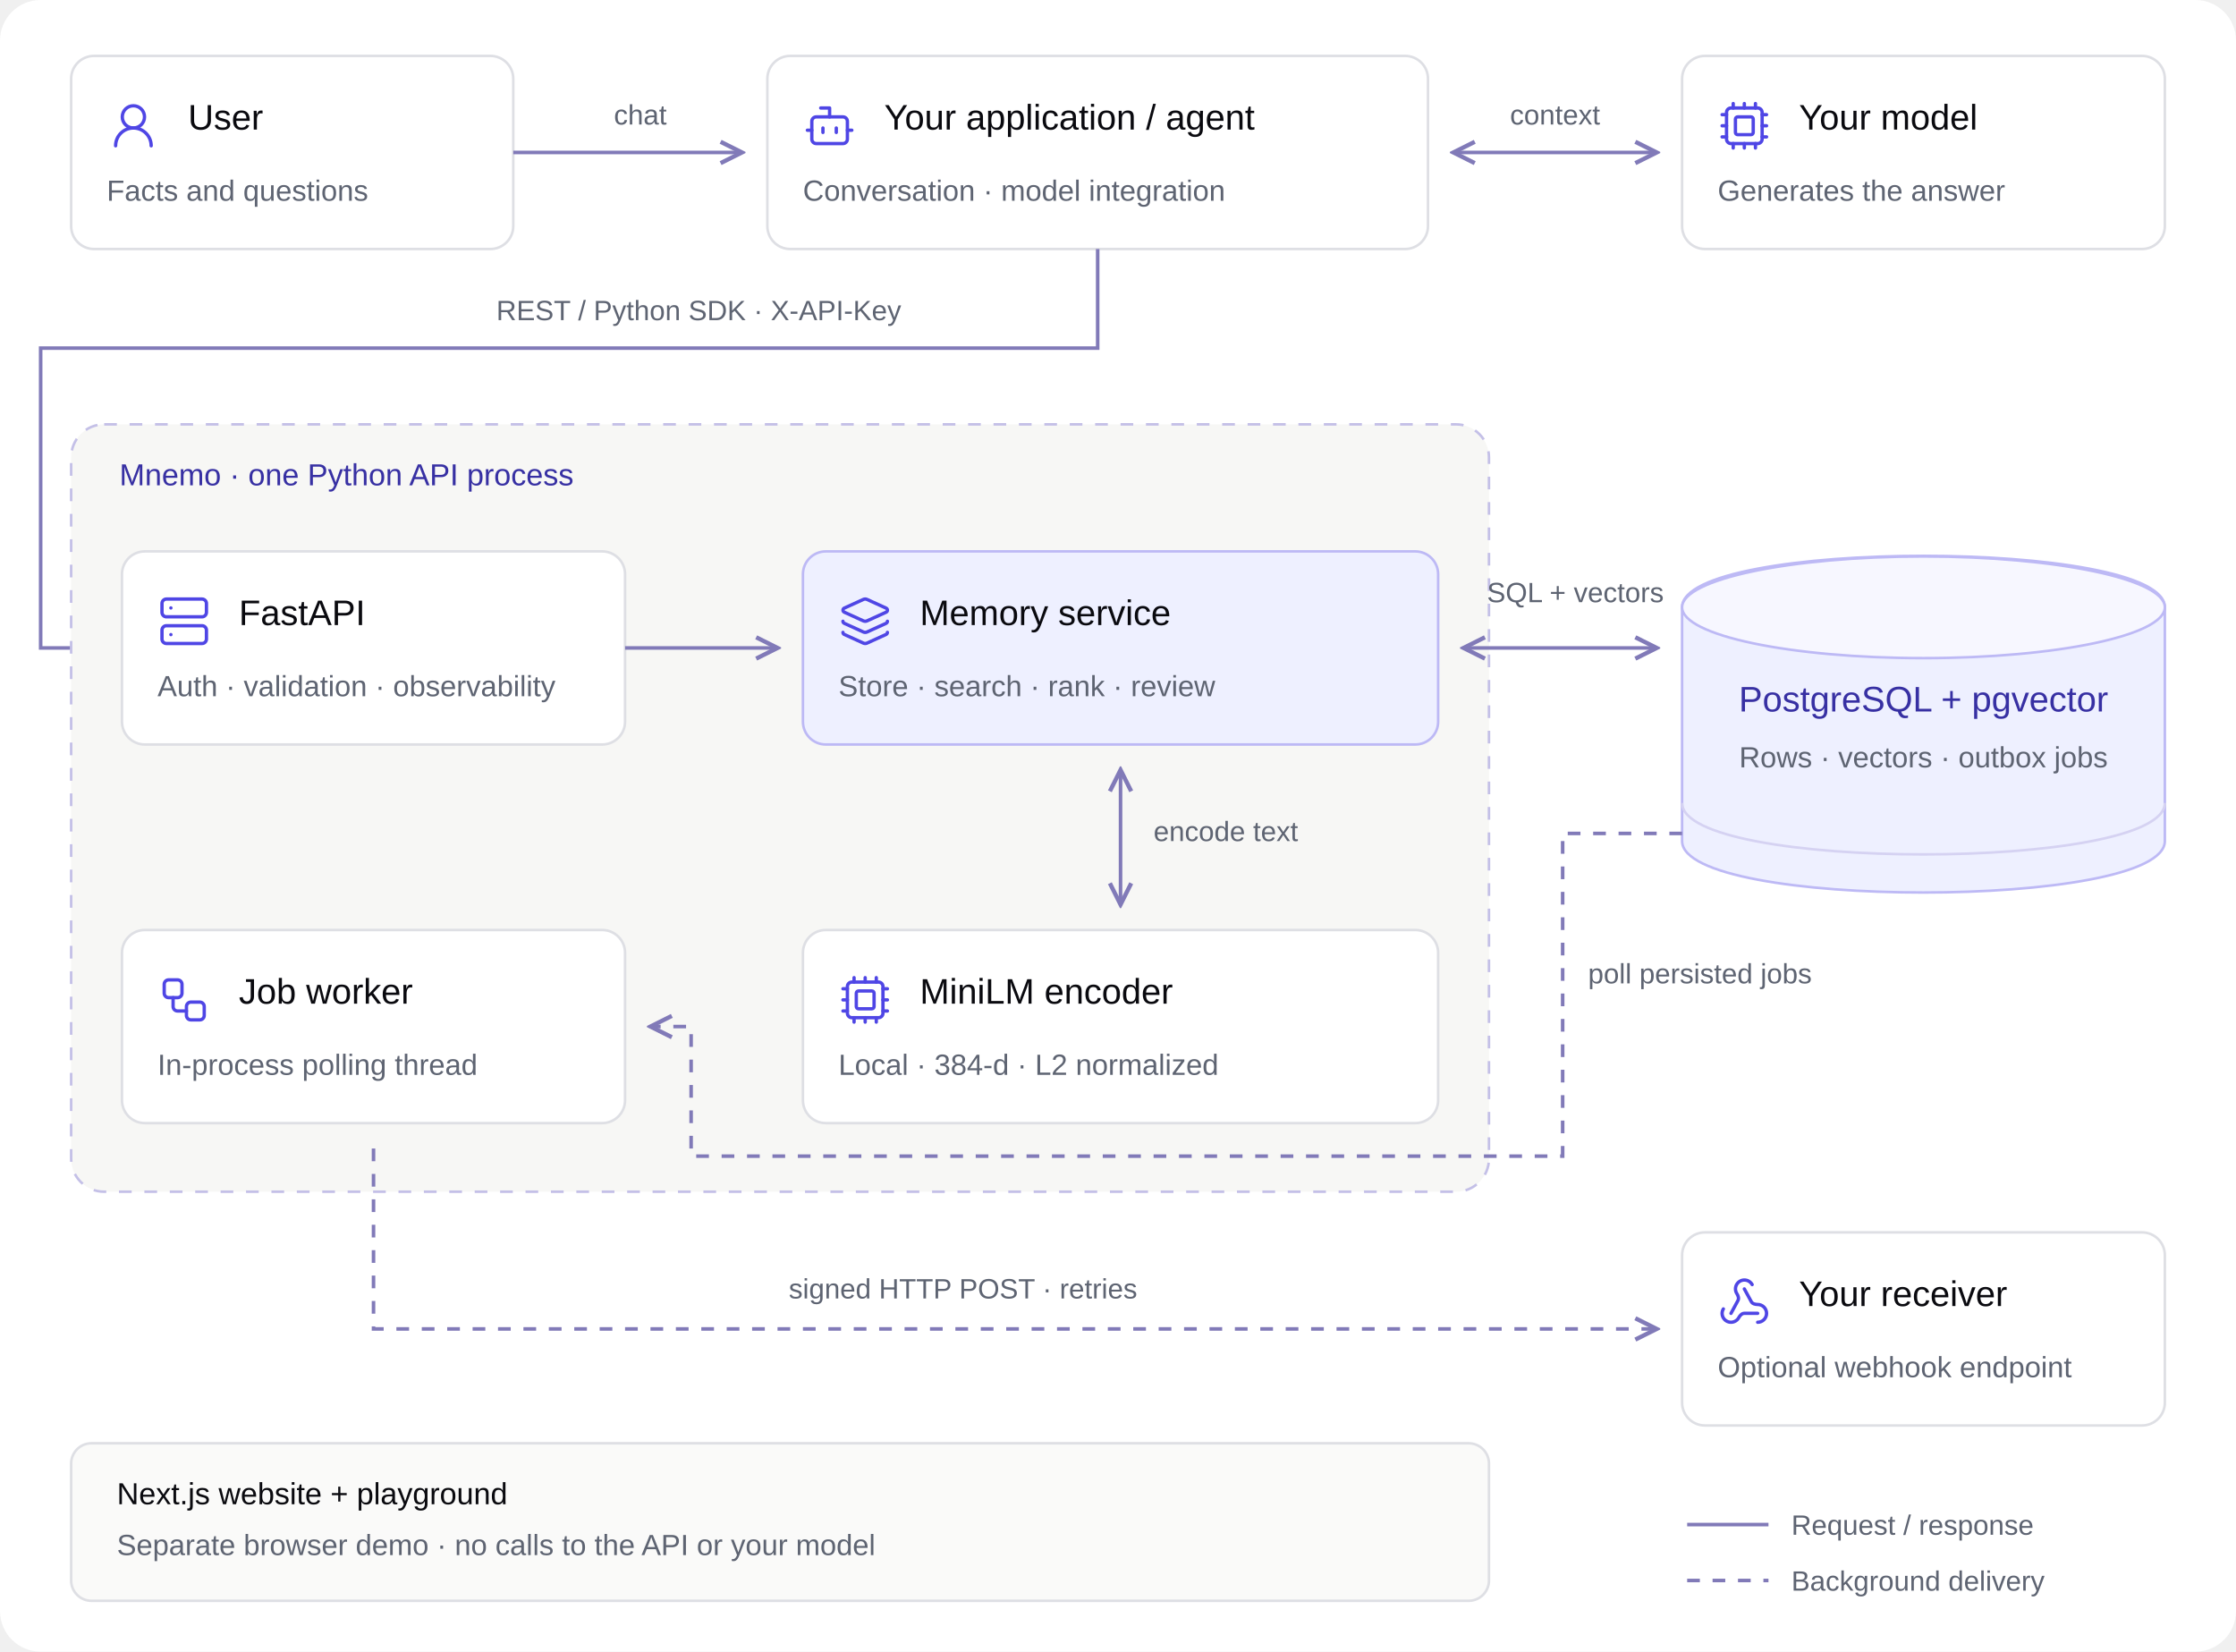
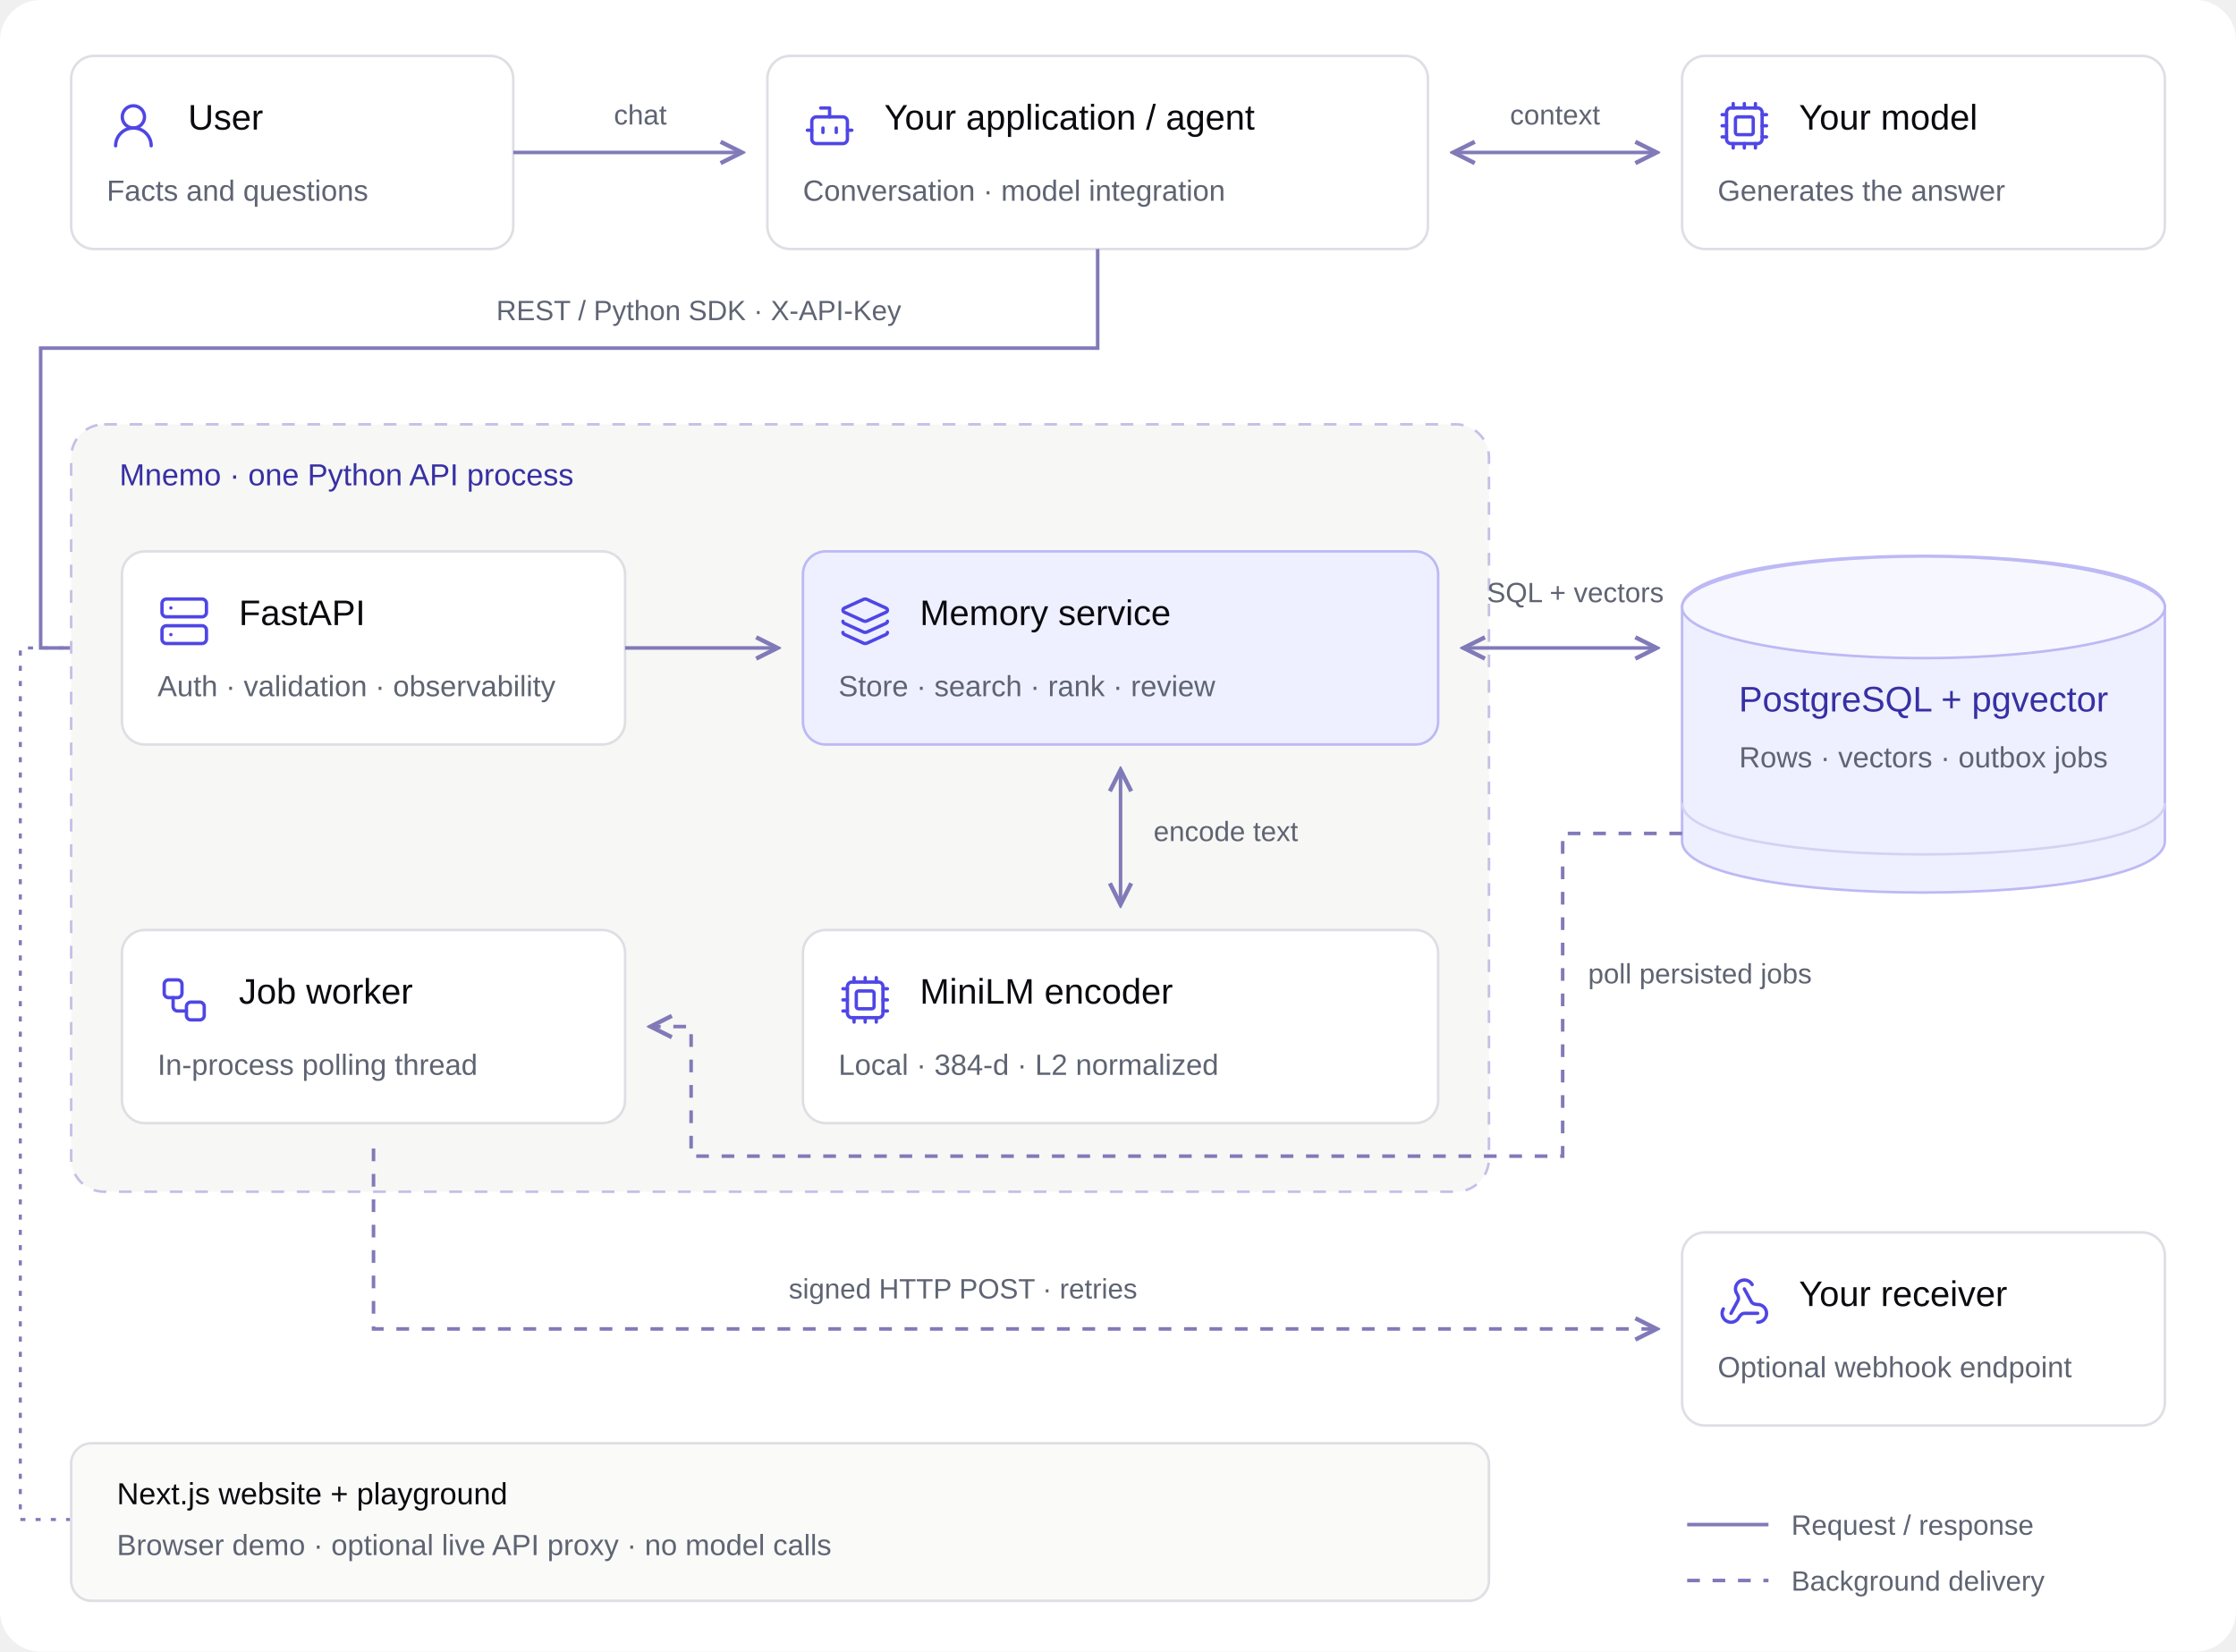
- <svg xmlns="http://www.w3.org/2000/svg" width="880" height="650" style="background:#FFFFFF;font-family:Outfit,Arial,sans-serif" viewBox="0 0 880 650" role="img" aria-labelledby="system-arrow-R0-title system-arrow-R0-desc">
+ <svg xmlns="http://www.w3.org/2000/svg" width="880" height="650" style="font-family:Outfit,Arial,sans-serif" viewBox="0 0 880 650" role="img" aria-labelledby="system-arrow-R0-title system-arrow-R0-desc">
  <rect width="880" height="650" rx="16" fill="#FFFFFF" />
  <defs>
    <marker id="system-arrow-R0" markerWidth="8" markerHeight="8" refX="7" refY="4" orient="auto-start-reverse">
      <path d="M1 1L7 4L1 7" fill="none" stroke="#817AB8" stroke-width="1.2" />
    </marker>
  </defs>
  <g font-family="inherit">
+     <path d="M28 598H8V255H38" fill="none" stroke="#817AB8" stroke-width="1.2" stroke-dasharray="2 4" marker-end="url(#system-arrow-R0)" />
    <g transform="translate(28 22)">
      <rect width="174" height="76" rx="9" fill="#FFFFFF" stroke="#DEDFE4" />
      <svg width="21" height="21" viewBox="0 0 24 24" fill="none" stroke="#4F46E5" stroke-width="1.5" stroke-linecap="round" stroke-linejoin="round" aria-hidden="true" x="14" y="17">
        <circle cx="12" cy="8" r="5" />
        <path d="M20 21a8 8 0 0 0-16 0" />
      </svg>
      <text x="46" y="29" fill="#0A0A0F" font-size="14" font-weight="500">User</text>
      <text x="14" y="57" fill="#5E6472" font-size="11.5">Facts and questions</text>
    </g>
    <g transform="translate(302 22)">
      <rect width="260" height="76" rx="9" fill="#FFFFFF" stroke="#DEDFE4" />
      <svg width="21" height="21" viewBox="0 0 24 24" fill="none" stroke="#4F46E5" stroke-width="1.5" stroke-linecap="round" stroke-linejoin="round" aria-hidden="true" x="14" y="17">
        <path d="M12 8V4H8" />
        <rect width="16" height="12" x="4" y="8" rx="2" />
        <path d="M2 14h2" />
        <path d="M20 14h2" />
        <path d="M15 13v2" />
        <path d="M9 13v2" />
      </svg>
      <text x="46" y="29" fill="#0A0A0F" font-size="14" font-weight="500">Your application / agent</text>
      <text x="14" y="57" fill="#5E6472" font-size="11.5">Conversation · model integration</text>
    </g>
    <g transform="translate(662 22)">
      <rect width="190" height="76" rx="9" fill="#FFFFFF" stroke="#DEDFE4" />
      <svg width="21" height="21" viewBox="0 0 24 24" fill="none" stroke="#4F46E5" stroke-width="1.5" stroke-linecap="round" stroke-linejoin="round" aria-hidden="true" x="14" y="17">
        <path d="M12 20v2" />
        <path d="M12 2v2" />
        <path d="M17 20v2" />
        <path d="M17 2v2" />
        <path d="M2 12h2" />
        <path d="M2 17h2" />
        <path d="M2 7h2" />
        <path d="M20 12h2" />
        <path d="M20 17h2" />
        <path d="M20 7h2" />
        <path d="M7 20v2" />
        <path d="M7 2v2" />
        <rect x="4" y="4" width="16" height="16" rx="2" />
        <rect x="8" y="8" width="8" height="8" rx="1" />
      </svg>
      <text x="46" y="29" fill="#0A0A0F" font-size="14" font-weight="500">Your model</text>
      <text x="14" y="57" fill="#5E6472" font-size="11.5">Generates the answer</text>
    </g>
    <g fill="none" stroke="#817AB8" stroke-width="1.4" marker-end="url(#system-arrow-R0)">
      <path d="M202 60H292" />
      <path d="M572 60H652" marker-start="url(#system-arrow-R0)" />
      <path d="M432 98V137H16V255H38" />
    </g>
    <text x="252" y="49" text-anchor="middle" fill="#5E6472" font-size="11">chat</text>
    <text x="612" y="49" text-anchor="middle" fill="#5E6472" font-size="11">context</text>
    <text x="275" y="126" text-anchor="middle" fill="#5E6472" font-size="11">REST / Python SDK · X-API-Key</text>
    <rect x="28" y="167" width="558" height="302" rx="13" fill="#F7F7F5" stroke="#C4C0E7" stroke-dasharray="5 5" />
    <text x="47" y="191" fill="#3730A3" font-size="12" font-weight="500">Mnemo · one Python API process</text>
    <g transform="translate(48 217)">
      <rect width="198" height="76" rx="9" fill="#FFFFFF" stroke="#DEDFE4" />
      <svg width="21" height="21" viewBox="0 0 24 24" fill="none" stroke="#4F46E5" stroke-width="1.5" stroke-linecap="round" stroke-linejoin="round" aria-hidden="true" x="14" y="17">
        <rect width="20" height="8" x="2" y="2" rx="2" ry="2" />
        <rect width="20" height="8" x="2" y="14" rx="2" ry="2" />
        <line x1="6" x2="6.01" y1="6" y2="6" />
        <line x1="6" x2="6.01" y1="18" y2="18" />
      </svg>
      <text x="46" y="29" fill="#0A0A0F" font-size="14" font-weight="500">FastAPI</text>
      <text x="14" y="57" fill="#5E6472" font-size="11.5">Auth · validation · observability</text>
    </g>
    <g transform="translate(316 217)">
      <rect width="250" height="76" rx="9" fill="#EEF0FF" stroke="#BDB9F5" />
      <svg width="21" height="21" viewBox="0 0 24 24" fill="none" stroke="#4F46E5" stroke-width="1.5" stroke-linecap="round" stroke-linejoin="round" aria-hidden="true" x="14" y="17">
        <path d="M12.83 2.18a2 2 0 0 0-1.66 0L2.6 6.08a1 1 0 0 0 0 1.83l8.58 3.91a2 2 0 0 0 1.66 0l8.58-3.9a1 1 0 0 0 0-1.83z" />
        <path d="M2 12a1 1 0 0 0 .58.91l8.6 3.91a2 2 0 0 0 1.65 0l8.58-3.9A1 1 0 0 0 22 12" />
        <path d="M2 17a1 1 0 0 0 .58.91l8.6 3.91a2 2 0 0 0 1.65 0l8.58-3.9A1 1 0 0 0 22 17" />
      </svg>
      <text x="46" y="29" fill="#0A0A0F" font-size="14" font-weight="500">Memory service</text>
      <text x="14" y="57" fill="#5E6472" font-size="11.5">Store · search · rank · review</text>
    </g>
    <g transform="translate(316 366)">
      <rect width="250" height="76" rx="9" fill="#FFFFFF" stroke="#DEDFE4" />
      <svg width="21" height="21" viewBox="0 0 24 24" fill="none" stroke="#4F46E5" stroke-width="1.5" stroke-linecap="round" stroke-linejoin="round" aria-hidden="true" x="14" y="17">
        <path d="M12 20v2" />
        <path d="M12 2v2" />
        <path d="M17 20v2" />
        <path d="M17 2v2" />
        <path d="M2 12h2" />
        <path d="M2 17h2" />
        <path d="M2 7h2" />
        <path d="M20 12h2" />
        <path d="M20 17h2" />
        <path d="M20 7h2" />
        <path d="M7 20v2" />
        <path d="M7 2v2" />
        <rect x="4" y="4" width="16" height="16" rx="2" />
        <rect x="8" y="8" width="8" height="8" rx="1" />
      </svg>
      <text x="46" y="29" fill="#0A0A0F" font-size="14" font-weight="500">MiniLM encoder</text>
      <text x="14" y="57" fill="#5E6472" font-size="11.5">Local · 384-d · L2 normalized</text>
    </g>
    <g transform="translate(48 366)">
      <rect width="198" height="76" rx="9" fill="#FFFFFF" stroke="#DEDFE4" />
      <svg width="21" height="21" viewBox="0 0 24 24" fill="none" stroke="#4F46E5" stroke-width="1.5" stroke-linecap="round" stroke-linejoin="round" aria-hidden="true" x="14" y="17">
        <rect width="8" height="8" x="3" y="3" rx="2" />
        <path d="M7 11v4a2 2 0 0 0 2 2h4" />
        <rect width="8" height="8" x="13" y="13" rx="2" />
      </svg>
      <text x="46" y="29" fill="#0A0A0F" font-size="14" font-weight="500">Job worker</text>
      <text x="14" y="57" fill="#5E6472" font-size="11.5">In-process polling thread</text>
    </g>
    <g fill="none" stroke="#817AB8" stroke-width="1.4" marker-end="url(#system-arrow-R0)">
      <path d="M246 255H306" />
      <path d="M441 303V356" marker-start="url(#system-arrow-R0)" />
      <path d="M576 255H652" marker-start="url(#system-arrow-R0)" />
    </g>
    <text x="454" y="331" fill="#5E6472" font-size="11">encode text</text>
    <text x="620" y="237" text-anchor="middle" fill="#5E6472" font-size="11">SQL + vectors</text>
    <g>
      <path d="M662 239C662 212 852 212 852 239V331C852 358 662 358 662 331Z" fill="#EEF0FF" stroke="#BDB9F5" />
      <ellipse cx="757" cy="239" rx="95" ry="20" fill="#F7F7FF" stroke="#BDB9F5" />
      <path d="M662 316C662 343 852 343 852 316" fill="none" stroke="#D5D2F2" />
      <text x="757" y="280" text-anchor="middle" fill="#3730A3" font-size="14" font-weight="500">PostgreSQL + pgvector</text>
      <text x="757" y="302" text-anchor="middle" fill="#5E6472" font-size="11.5">Rows · vectors · outbox jobs</text>
    </g>
    <g fill="none" stroke="#817AB8" stroke-width="1.4" stroke-dasharray="5 5" marker-end="url(#system-arrow-R0)">
      <path d="M662 328H615V455H272V404H256" />
      <path d="M147 452V523H652" />
    </g>
    <text x="625" y="387" fill="#5E6472" font-size="11">poll persisted jobs</text>
    <text x="379" y="511" text-anchor="middle" fill="#5E6472" font-size="11">signed HTTP POST · retries</text>
    <g transform="translate(662 485)">
      <rect width="190" height="76" rx="9" fill="#FFFFFF" stroke="#DEDFE4" />
      <svg width="21" height="21" viewBox="0 0 24 24" fill="none" stroke="#4F46E5" stroke-width="1.5" stroke-linecap="round" stroke-linejoin="round" aria-hidden="true" x="14" y="17">
        <path d="M18 16.98h-5.99c-1.1 0-1.95.94-2.48 1.9A4 4 0 0 1 2 17c.01-.7.2-1.4.57-2" />
        <path d="m6 17 3.13-5.78c.53-.97.1-2.18-.5-3.1a4 4 0 1 1 6.89-4.06" />
        <path d="m12 6 3.13 5.73C15.66 12.7 16.9 13 18 13a4 4 0 0 1 0 8" />
      </svg>
      <text x="46" y="29" fill="#0A0A0F" font-size="14" font-weight="500">Your receiver</text>
      <text x="14" y="57" fill="#5E6472" font-size="11.5">Optional webhook endpoint</text>
    </g>
    <rect x="28" y="568" width="558" height="62" rx="8" fill="#FAFAF9" stroke="#DEDFE4" />
    <text x="46" y="592" fill="#0A0A0F" font-size="12" font-weight="500">Next.js website + playground</text>
-     <text x="46" y="612" fill="#5E6472" font-size="11.5">Separate browser demo · no calls to the API or your model</text>
+     <text x="46" y="612" fill="#5E6472" font-size="11.5">Browser demo · optional live API proxy · no model calls</text>
    <g fill="none" stroke="#817AB8" stroke-width="1.4">
      <path d="M664 600H696" />
      <path d="M664 622H696" stroke-dasharray="5 5" />
    </g>
    <text x="705" y="604" fill="#5E6472" font-size="11">Request / response</text>
    <text x="705" y="626" fill="#5E6472" font-size="11">Background delivery</text>
  </g>
</svg>
